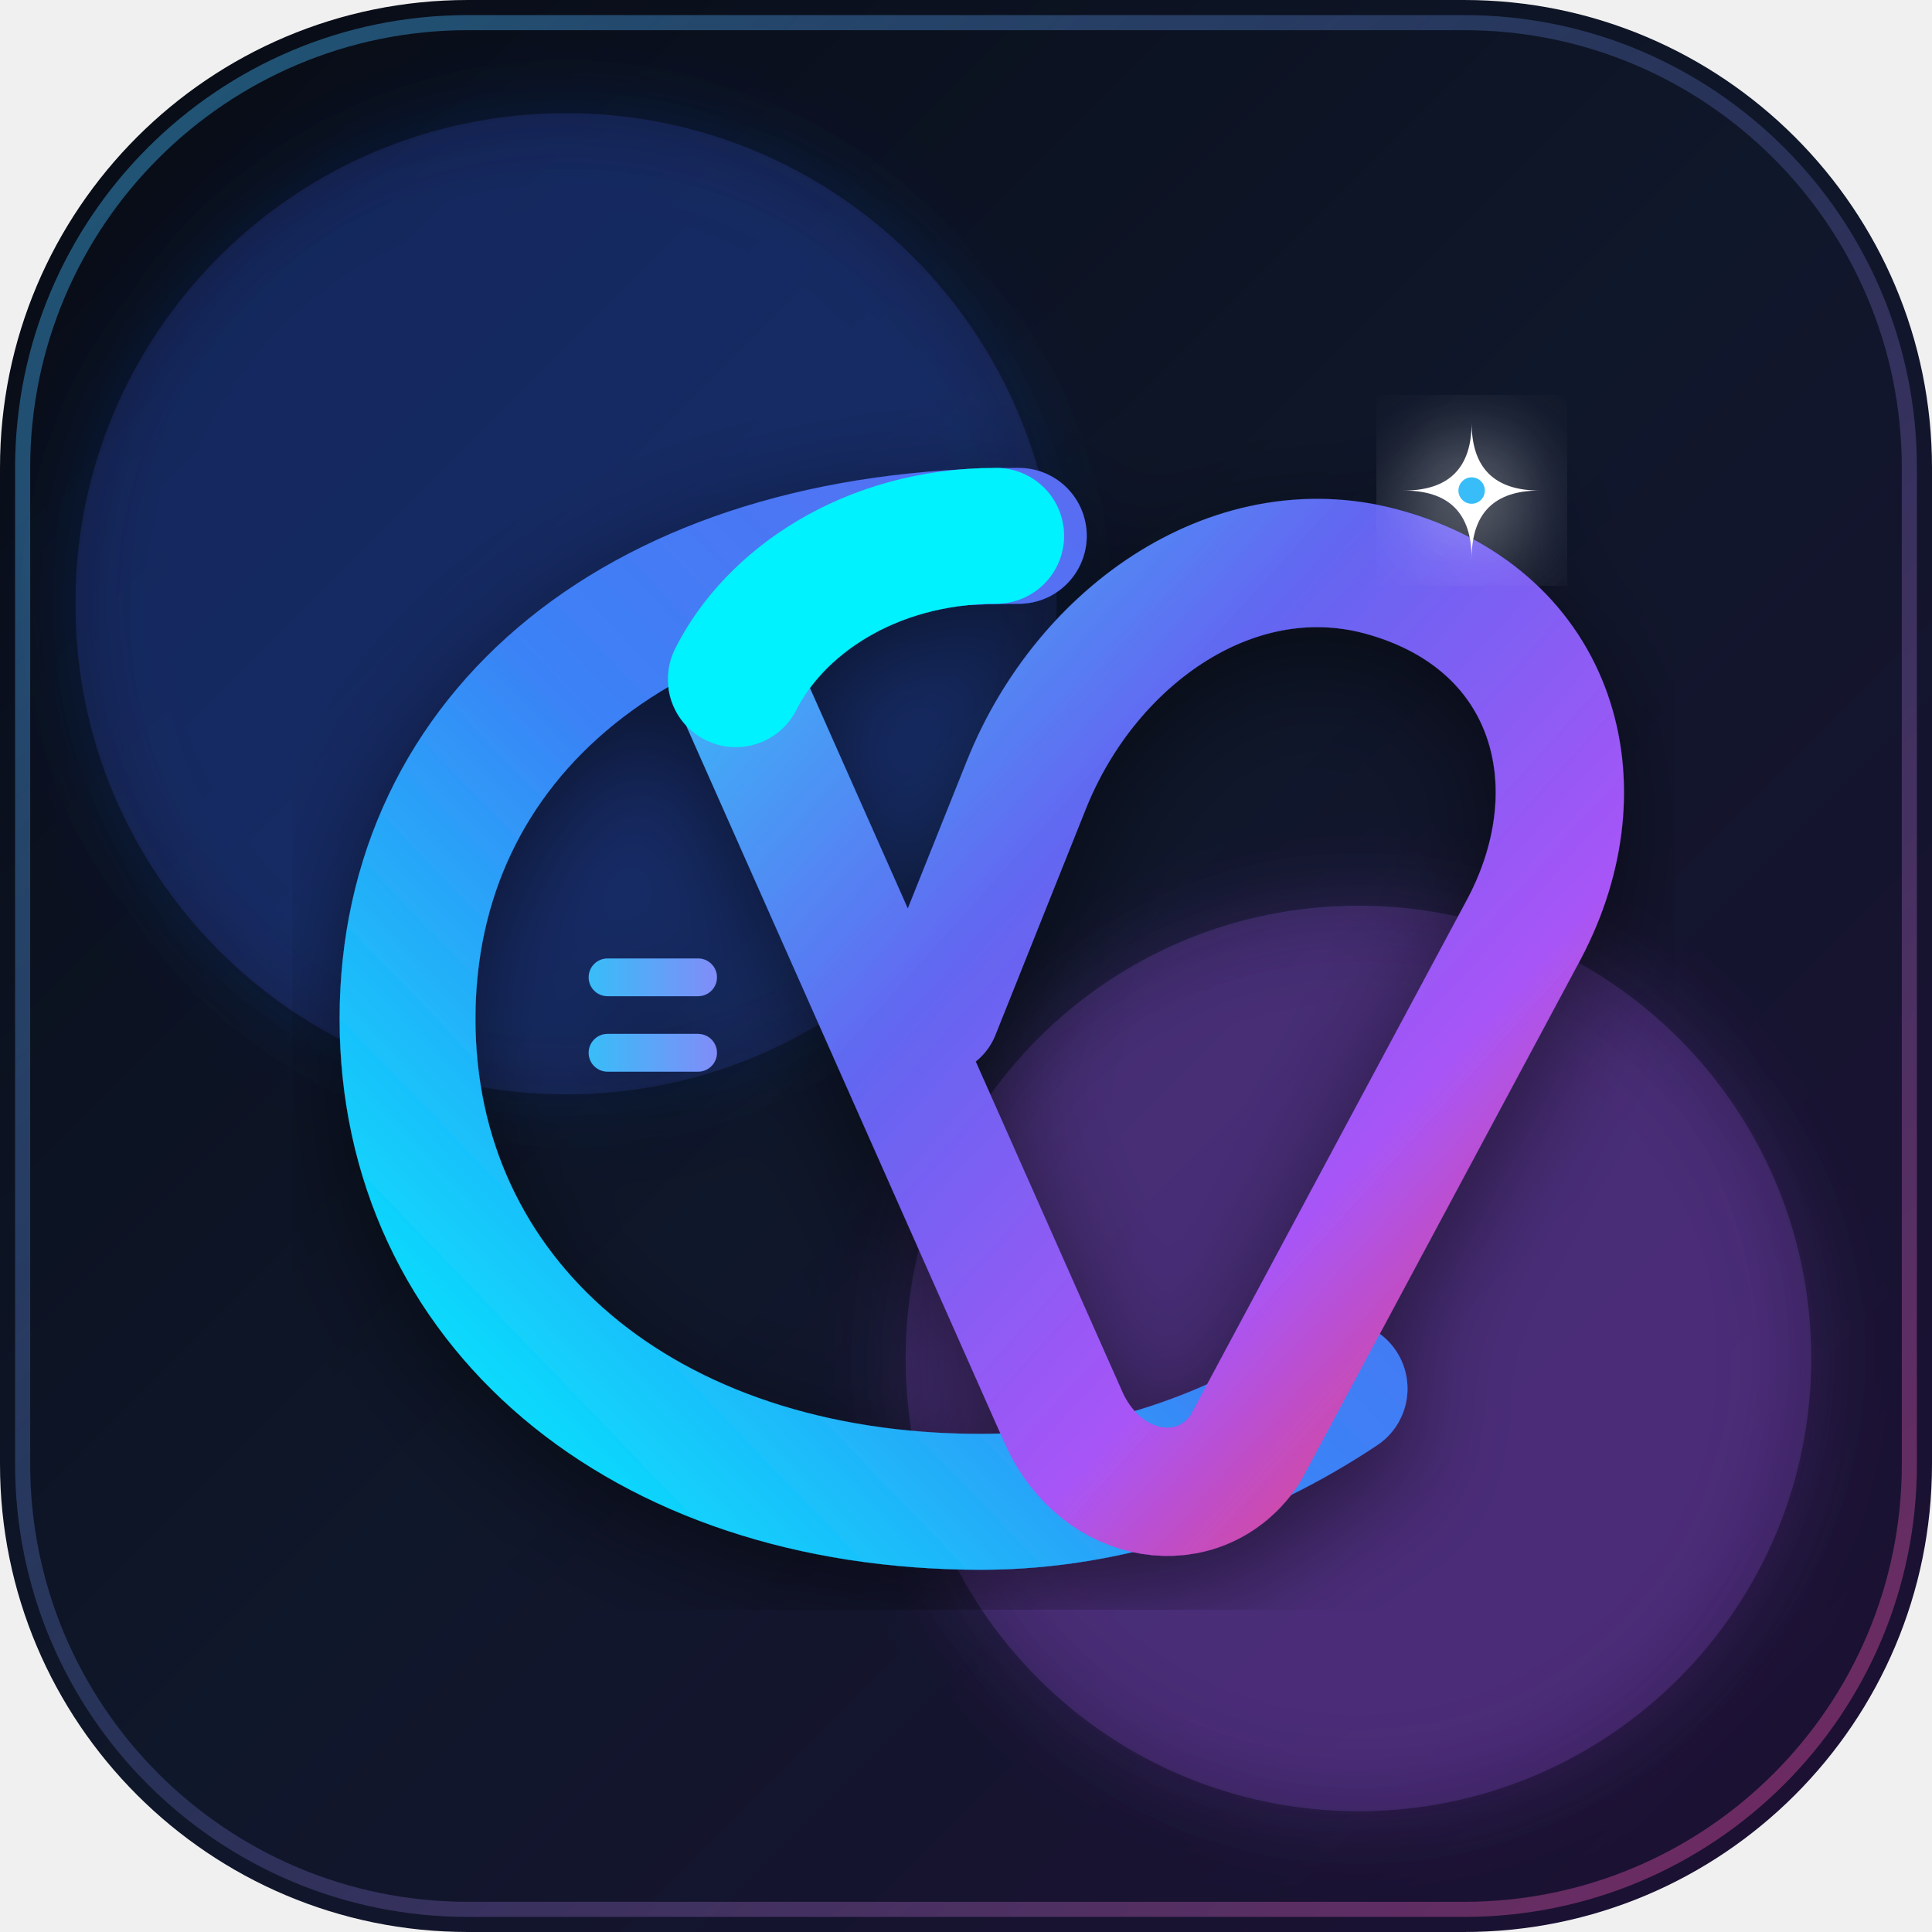
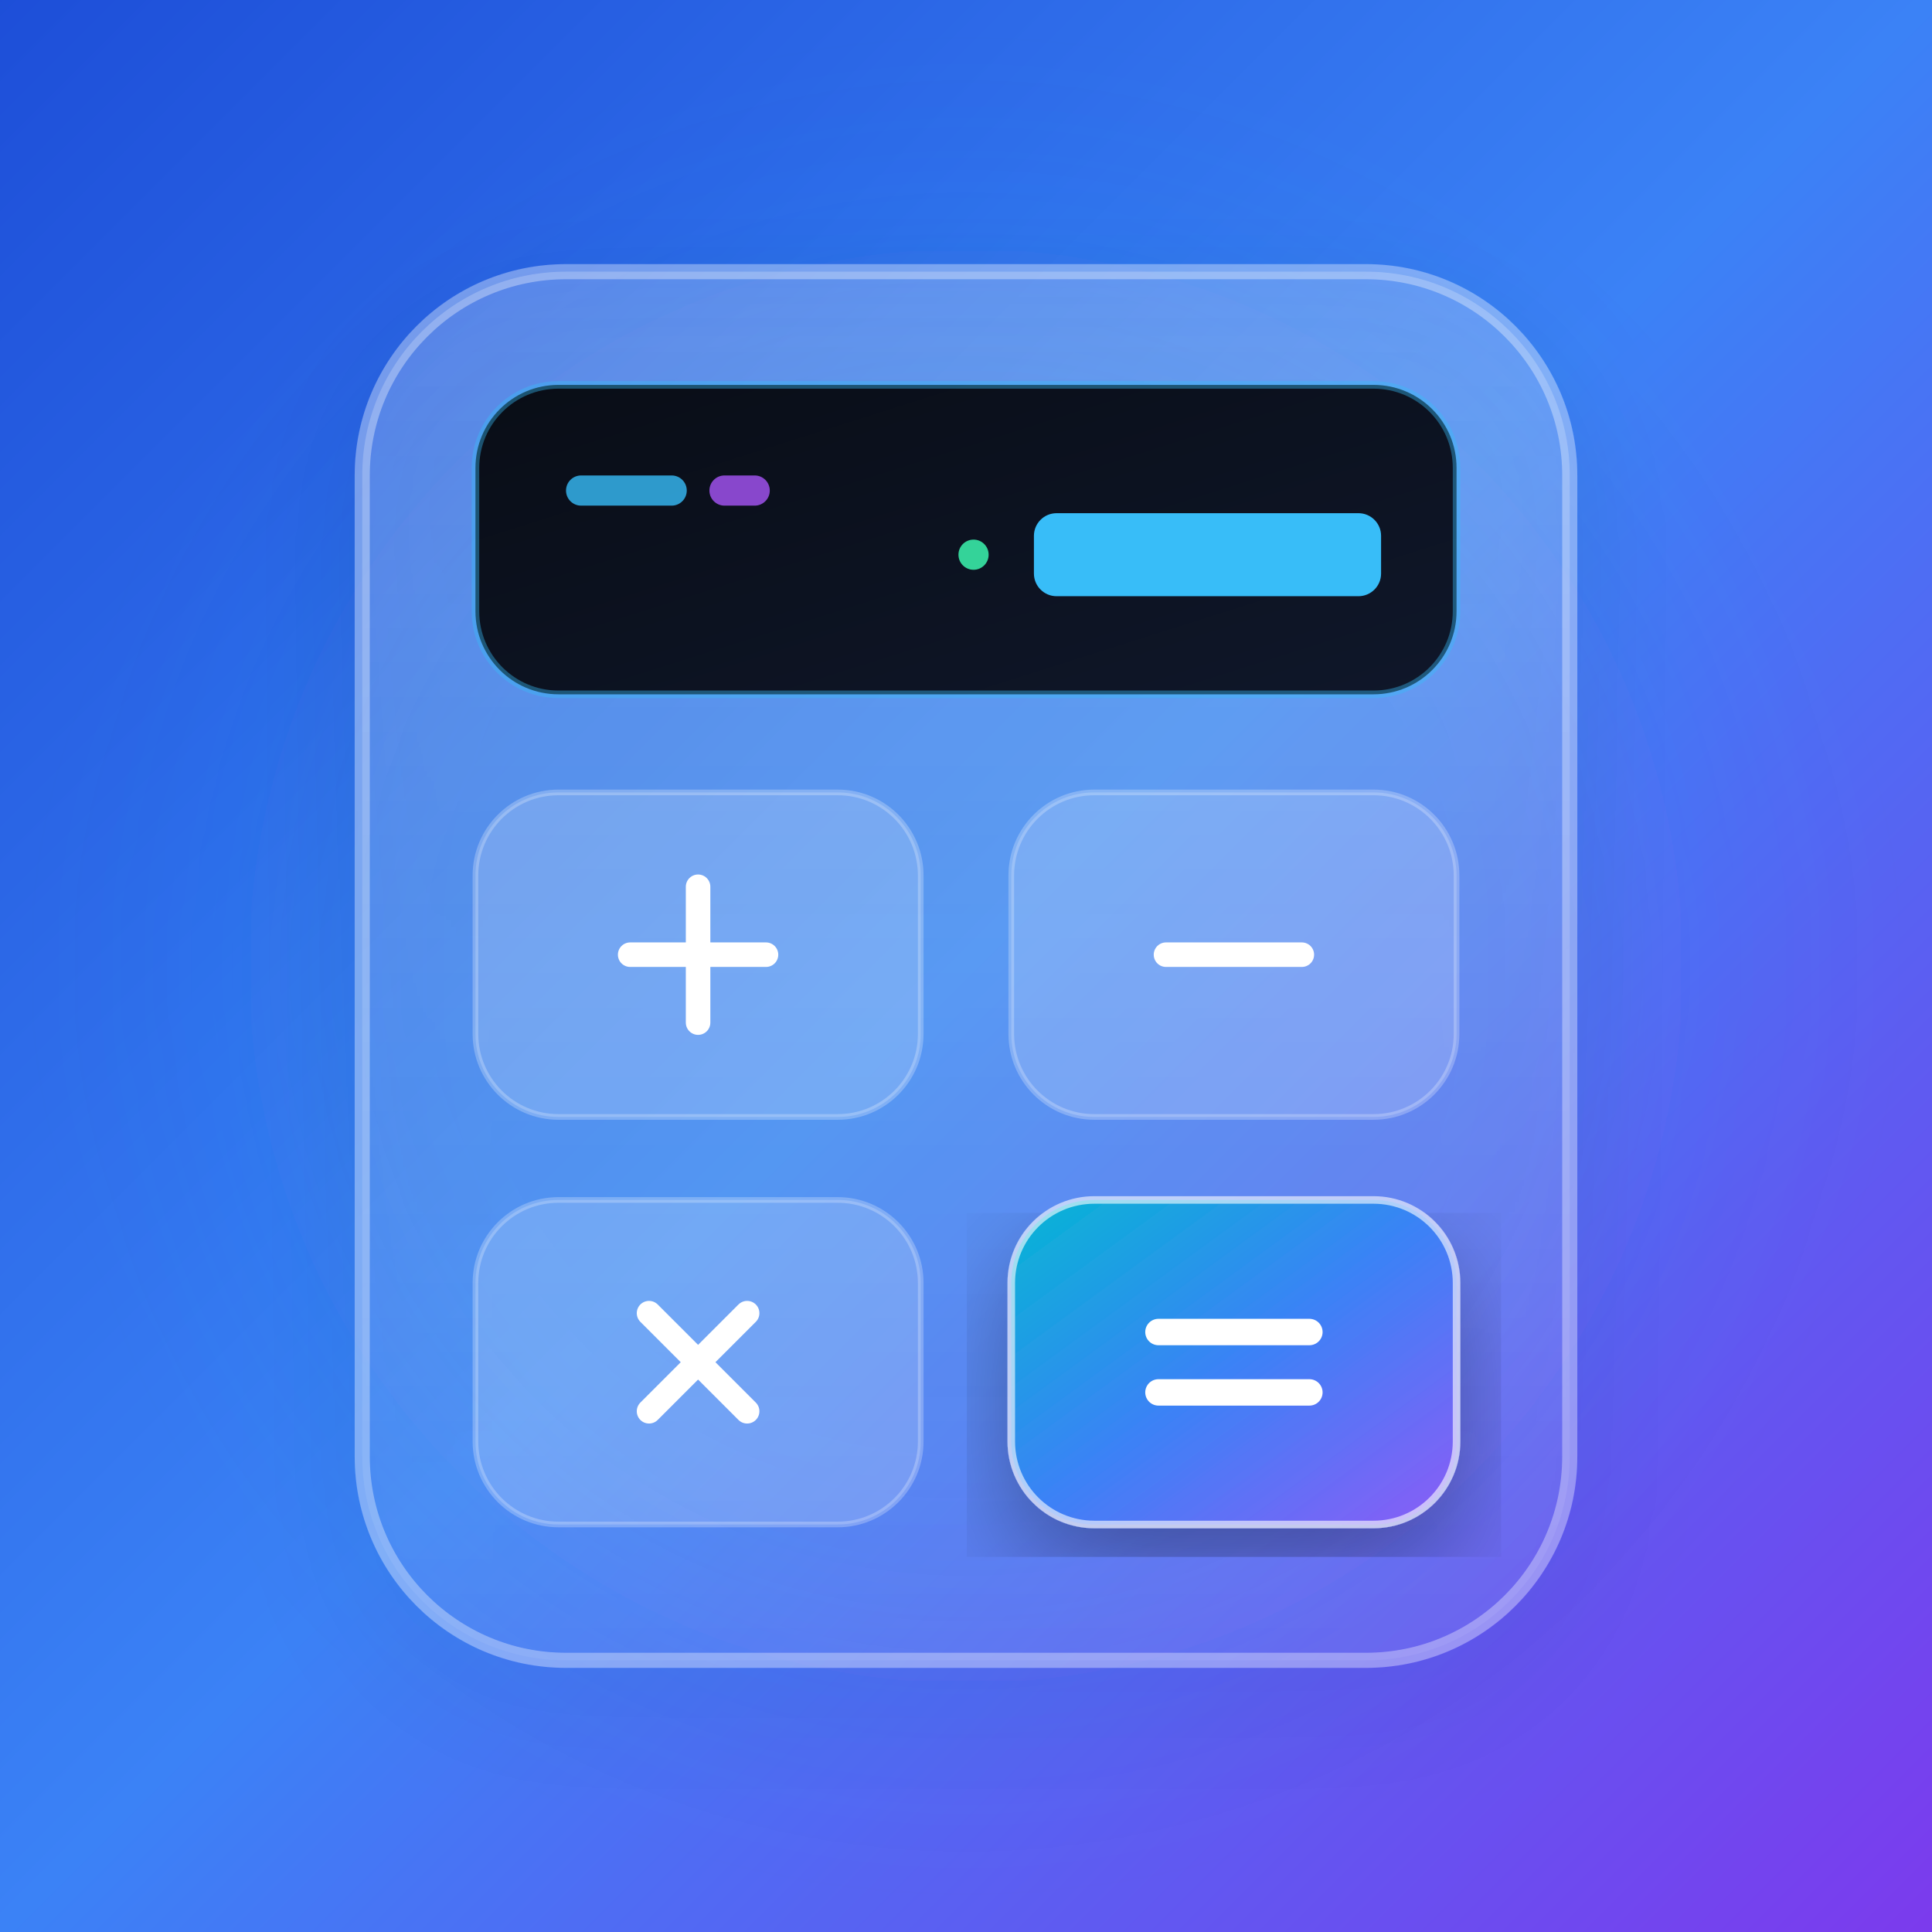
<svg xmlns="http://www.w3.org/2000/svg" viewBox="0 0 512 512" width="512" height="512">
  <defs>
    <linearGradient id="bgGrad" x1="0%" y1="0%" x2="100%" y2="100%">
-       <stop offset="0%" stop-color="#070b14" />
-       <stop offset="50%" stop-color="#0f172a" />
-       <stop offset="100%" stop-color="#1e1035" />
+       <stop offset="0%" stop-color="#1d4ed8" />
+       <stop offset="50%" stop-color="#3b82f6" />
+       <stop offset="100%" stop-color="#7c3aed" />
    </linearGradient>
-     <linearGradient id="borderGrad" x1="0%" y1="0%" x2="100%" y2="100%">
-       <stop offset="0%" stop-color="#38bdf8" stop-opacity="0.8" />
-       <stop offset="50%" stop-color="#818cf8" stop-opacity="0.4" />
-       <stop offset="100%" stop-color="#ec4899" stop-opacity="0.8" />
+     <linearGradient id="cardGrad" x1="0%" y1="0%" x2="0%" y2="100%">
+       <stop offset="0%" stop-color="#ffffff" stop-opacity="0.22" />
+       <stop offset="100%" stop-color="#ffffff" stop-opacity="0.06" />
    </linearGradient>
-     <linearGradient id="cGrad" x1="0%" y1="100%" x2="100%" y2="0%">
-       <stop offset="0%" stop-color="#00f2fe" />
+     <linearGradient id="screenGrad" x1="0%" y1="0%" x2="100%" y2="100%">
+       <stop offset="0%" stop-color="#090d16" />
+       <stop offset="100%" stop-color="#0f172a" />
+     </linearGradient>
+     <linearGradient id="equalsGrad" x1="0%" y1="0%" x2="100%" y2="100%">
+       <stop offset="0%" stop-color="#06b6d4" />
      <stop offset="50%" stop-color="#3b82f6" />
-       <stop offset="100%" stop-color="#6366f1" />
+       <stop offset="100%" stop-color="#8b5cf6" />
    </linearGradient>
-     <linearGradient id="vGrad" x1="0%" y1="0%" x2="100%" y2="100%">
-       <stop offset="0%" stop-color="#38bdf8" />
-       <stop offset="35%" stop-color="#6366f1" />
-       <stop offset="70%" stop-color="#a855f7" />
-       <stop offset="100%" stop-color="#f43f5e" />
-     </linearGradient>
-     <linearGradient id="eqGrad" x1="0%" y1="0%" x2="100%" y2="0%">
-       <stop offset="0%" stop-color="#38bdf8" />
-       <stop offset="100%" stop-color="#818cf8" />
-     </linearGradient>
-     <filter id="neonGlow" x="-20%" y="-20%" width="140%" height="140%">
-       <feGaussianBlur stdDeviation="12" result="blur" />
-       <feComposite in="SourceGraphic" in2="blur" operator="over" />
-     </filter>
-     <filter id="softShadow" x="-10%" y="-10%" width="120%" height="120%">
-       <feDropShadow dx="0" dy="8" stdDeviation="14" flood-color="#000000" flood-opacity="0.5" />
+     <filter id="shadowDepth" x="-10%" y="-10%" width="120%" height="120%">
+       <feDropShadow dx="0" dy="12" stdDeviation="16" flood-color="#000000" flood-opacity="0.35" />
    </filter>
  </defs>
-   <rect width="512" height="512" rx="124" fill="url(#bgGrad)" />
-   <circle cx="150" cy="160" r="130" fill="#2563eb" fill-opacity="0.18" filter="url(#neonGlow)" />
-   <circle cx="360" cy="360" r="120" fill="#a855f7" fill-opacity="0.2" filter="url(#neonGlow)" />
-   <rect x="6" y="6" width="500" height="500" rx="118" fill="none" stroke="url(#borderGrad)" stroke-width="4" stroke-opacity="0.55" />
-   <g filter="url(#softShadow)">
-     <path d="M 270 142              C 170 142, 108 195, 108 270              C 108 345, 170 398, 260 398              C 295 398, 328 386, 355 368" fill="none" stroke="url(#cGrad)" stroke-width="36" stroke-linecap="round" />
-     <path d="M 195 180              L 282 376              C 292 398, 318 402, 330 384              L 404 246              C 424 208, 412 165, 368 152              C 328 140, 288 168, 272 208              L 248 268" fill="none" stroke="url(#vGrad)" stroke-width="34" stroke-linecap="round" stroke-linejoin="round" />
-     <path d="M 264 142              C 230 142, 205 160, 195 180" fill="none" stroke="#00f2fe" stroke-width="36" stroke-linecap="round" />
-     <rect x="156" y="254" width="34" height="10" rx="5" fill="url(#eqGrad)" />
-     <rect x="156" y="274" width="34" height="10" rx="5" fill="url(#eqGrad)" />
-     <g transform="translate(390, 130)">
-       <path d="M 0 -18 Q 0 0 18 0 Q 0 0 0 18 Q 0 0 -18 0 Q 0 0 0 -18 Z" fill="#ffffff" filter="url(#neonGlow)" />
-       <circle cx="0" cy="0" r="3.5" fill="#38bdf8" />
-     </g>
-   </g>
+   <rect width="512" height="512" fill="url(#bgGrad)" />
+   <circle cx="256" cy="256" r="190" fill="#38bdf8" fill-opacity="0.12" filter="blur(30px)" />
+   <rect x="96" y="72" width="320" height="368" rx="54" fill="url(#cardGrad)" stroke="#ffffff" stroke-width="4" stroke-opacity="0.35" filter="url(#shadowDepth)" />
+   <rect x="126" y="102" width="260" height="82" rx="22" fill="url(#screenGrad)" stroke="#38bdf8" stroke-width="2" stroke-opacity="0.4" />
+   <rect x="150" y="126" width="32" height="8" rx="4" fill="#38bdf8" fill-opacity="0.8" />
+   <rect x="188" y="126" width="16" height="8" rx="4" fill="#a855f7" fill-opacity="0.8" />
+   <rect x="274" y="136" width="92" height="22" rx="6" fill="#38bdf8" />
+   <circle cx="258" cy="147" r="4" fill="#34d399" />
+   <rect x="126" y="210" width="118" height="86" rx="22" fill="#ffffff" fill-opacity="0.18" stroke="#ffffff" stroke-width="1.5" stroke-opacity="0.25" />
+   <path d="M 185 235 L 185 271 M 167 253 L 203 253" stroke="#ffffff" stroke-width="6.5" stroke-linecap="round" />
+   <rect x="268" y="210" width="118" height="86" rx="22" fill="#ffffff" fill-opacity="0.18" stroke="#ffffff" stroke-width="1.5" stroke-opacity="0.25" />
+   <line x1="309" y1="253" x2="345" y2="253" stroke="#ffffff" stroke-width="6.5" stroke-linecap="round" />
+   <rect x="126" y="318" width="118" height="86" rx="22" fill="#ffffff" fill-opacity="0.18" stroke="#ffffff" stroke-width="1.5" stroke-opacity="0.25" />
+   <path d="M 172 348 L 198 374 M 198 348 L 172 374" stroke="#ffffff" stroke-width="6.5" stroke-linecap="round" />
+   <rect x="268" y="318" width="118" height="86" rx="22" fill="url(#equalsGrad)" stroke="#ffffff" stroke-width="2" stroke-opacity="0.6" filter="url(#shadowDepth)" />
+   <line x1="307" y1="353" x2="347" y2="353" stroke="#ffffff" stroke-width="7" stroke-linecap="round" />
+   <line x1="307" y1="369" x2="347" y2="369" stroke="#ffffff" stroke-width="7" stroke-linecap="round" />
</svg>
